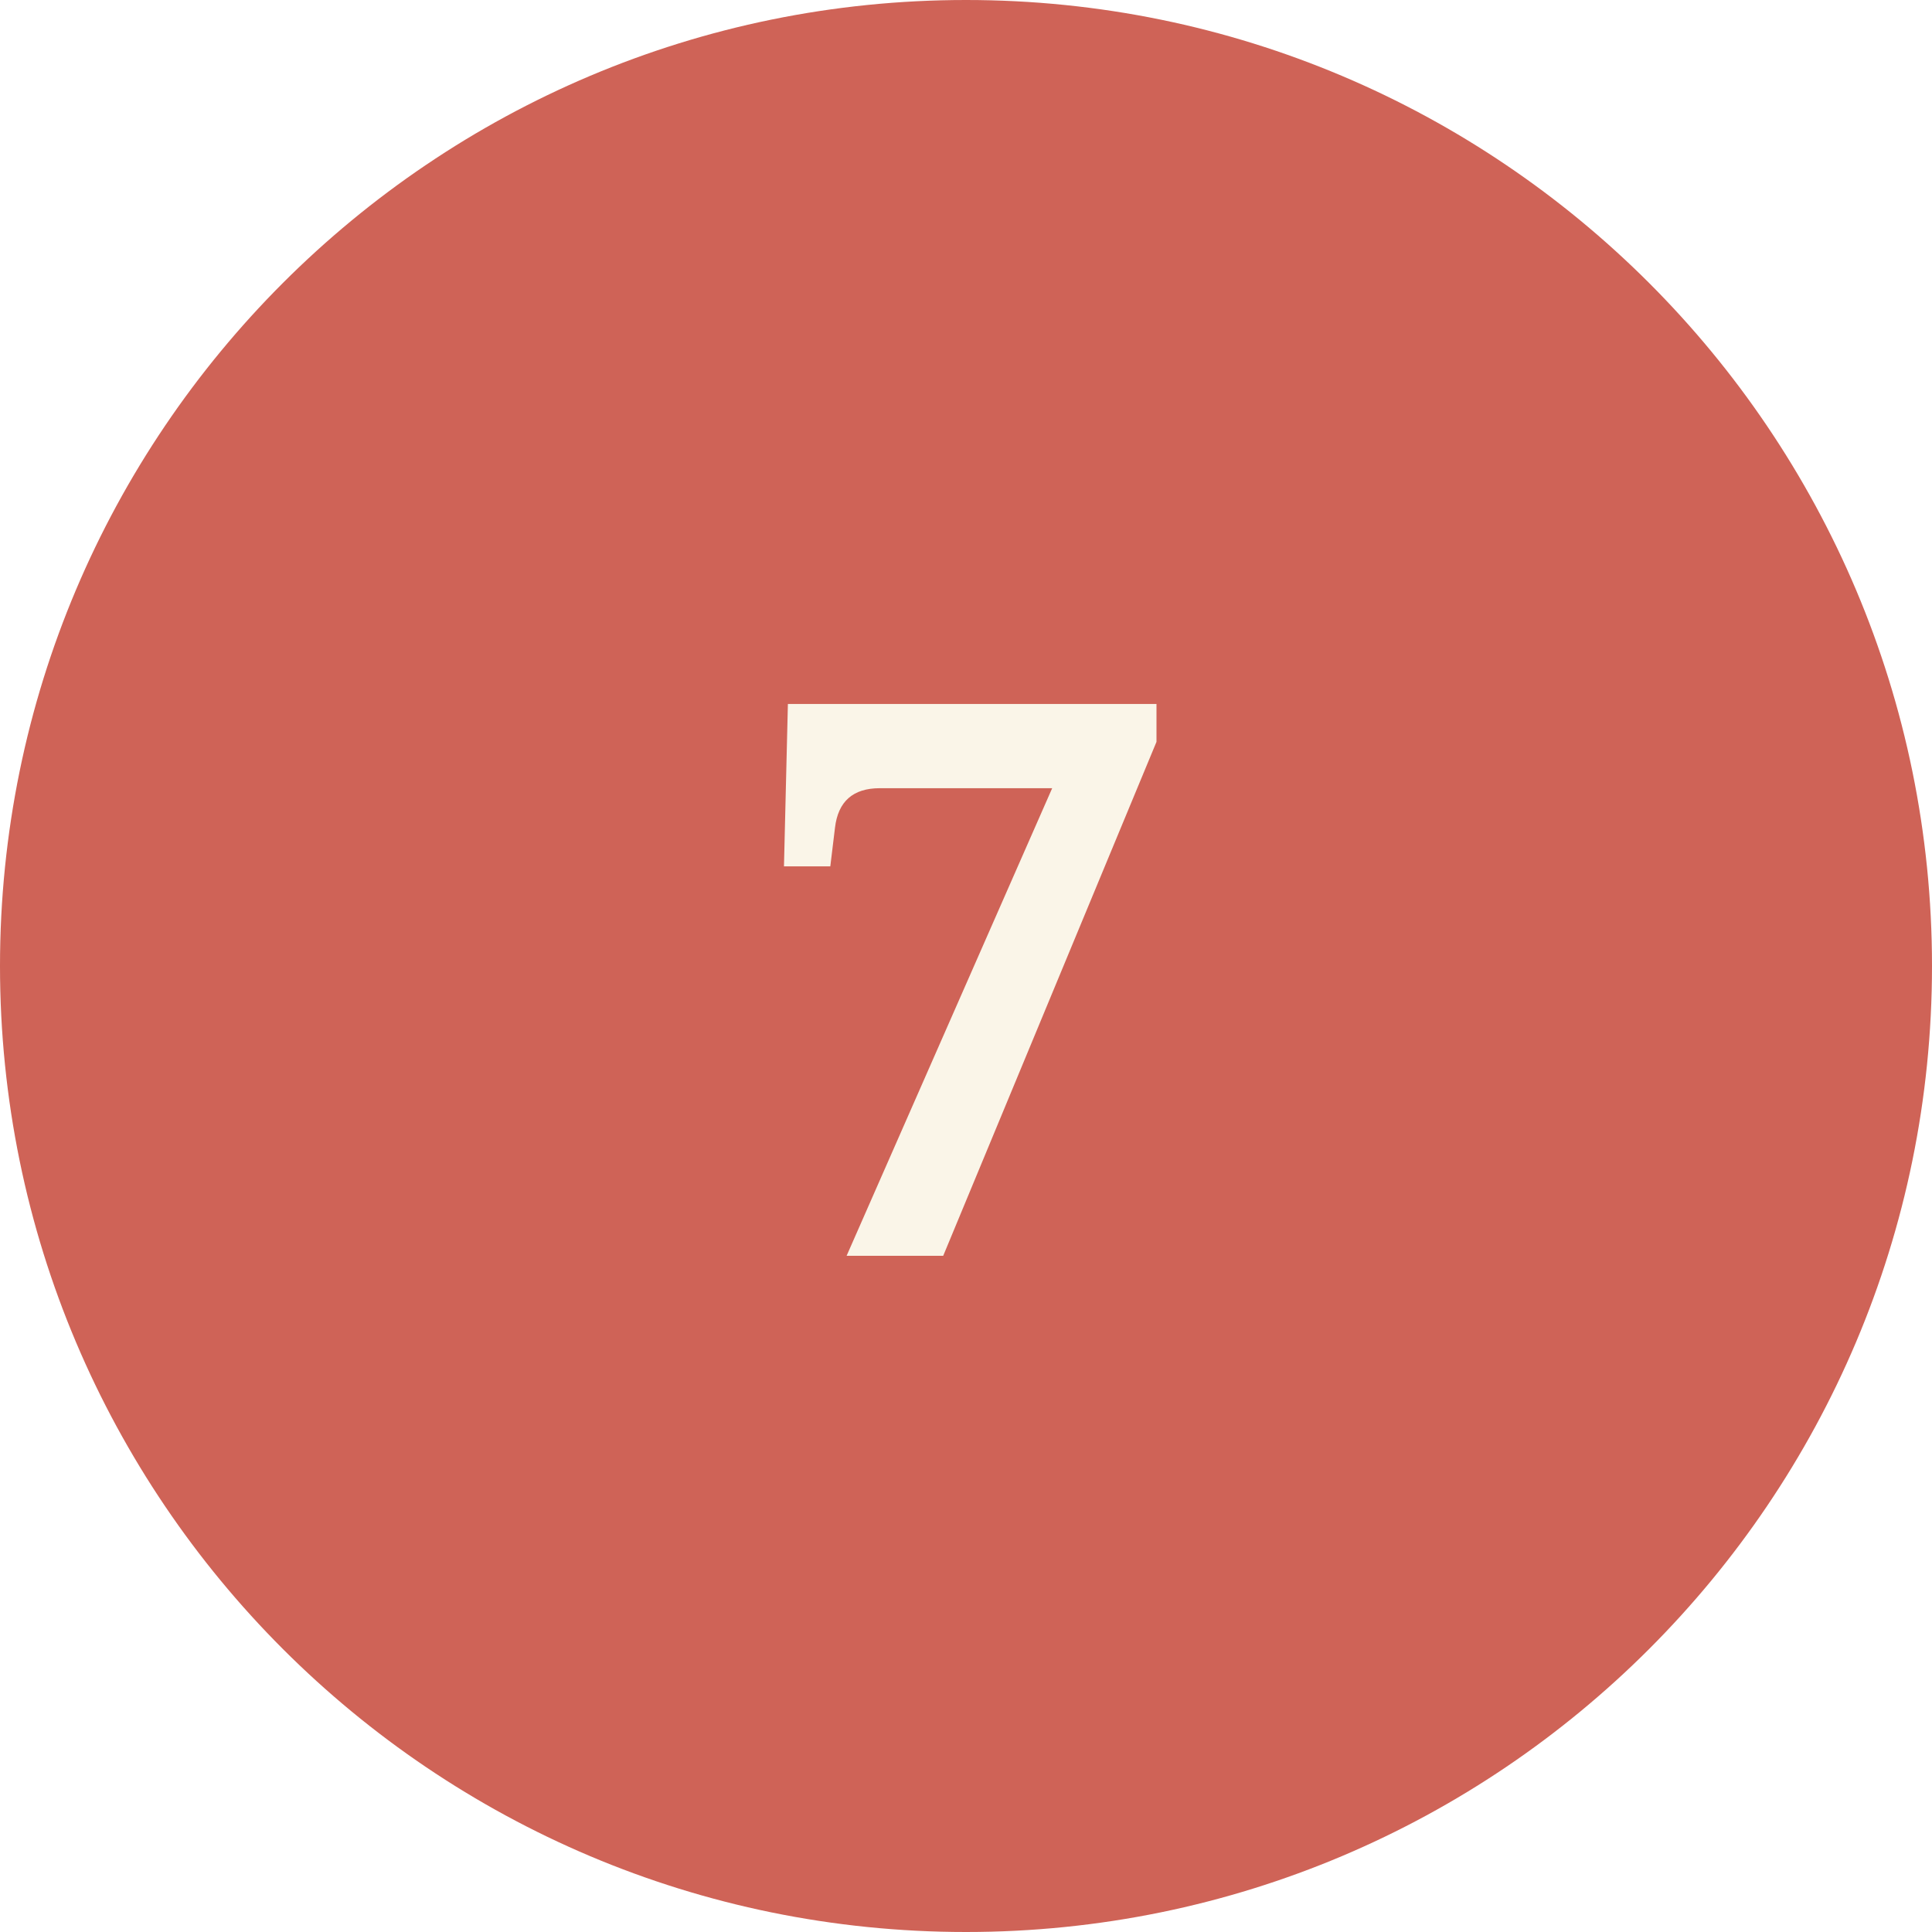
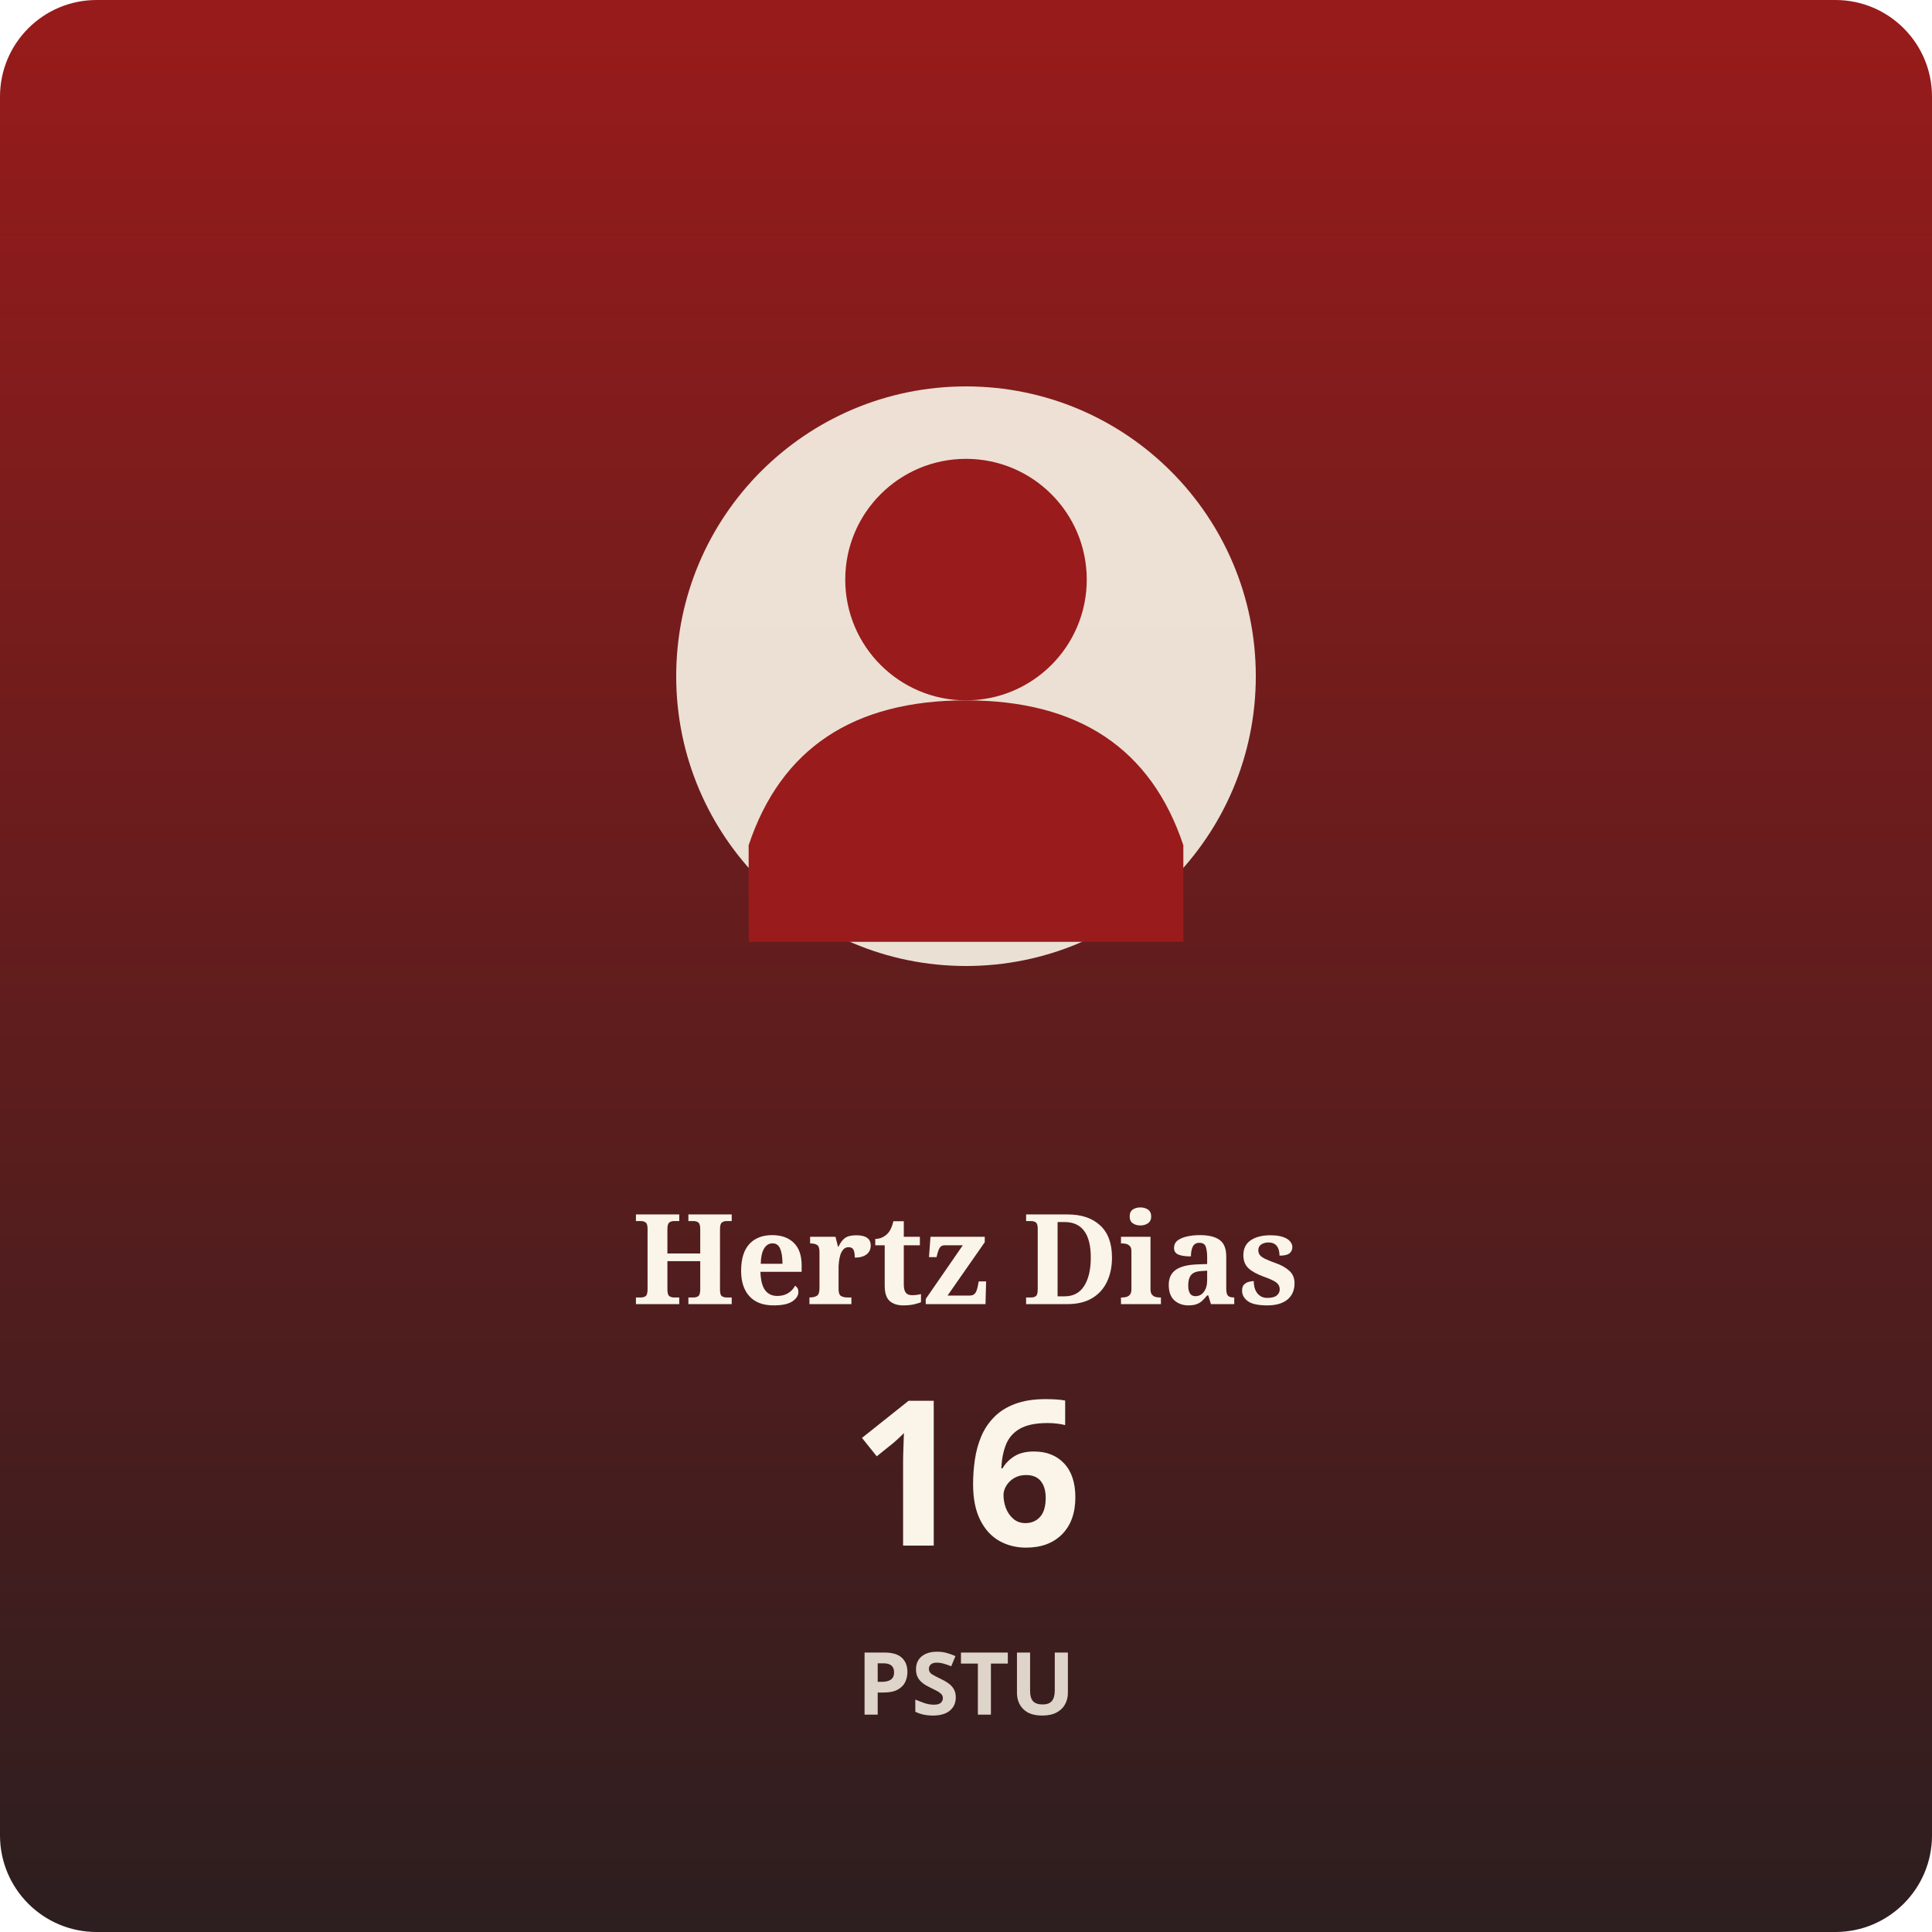
- <svg xmlns="http://www.w3.org/2000/svg" viewBox="0 0 200 200">
-   <rect width="200" height="200" rx="100" fill="#cf6357" />
-   <text x="100" y="130" text-anchor="middle" font-family="Georgia, serif" font-weight="900" font-size="80" fill="#faf5e8">7</text>
+ <svg xmlns="http://www.w3.org/2000/svg" viewBox="0 0 400 400" width="400" height="400">
+   <defs>
+     <linearGradient id="grad7" x1="0%" y1="0%" x2="0%" y2="100%">
+       <stop offset="0%" style="stop-color:#991b1b;stop-opacity:1" />
+       <stop offset="100%" style="stop-color:#2c1e1f;stop-opacity:1" />
+     </linearGradient>
+   </defs>
+   <rect width="400" height="400" fill="url(#grad7)" rx="20" />
+   <circle cx="200" cy="140" r="60" fill="#faf5e8" opacity="0.9" />
+   <circle cx="200" cy="120" r="25" fill="#991b1b" />
+   <path d="M 200 145 Q 165 145 155 175 L 155 195 L 245 195 L 245 175 Q 235 145 200 145 Z" fill="#991b1b" />
+   <text x="200" y="270" text-anchor="middle" font-family="Georgia, serif" font-weight="900" font-size="26" fill="#faf5e8">Hertz Dias</text>
+   <text x="200" y="320" text-anchor="middle" font-family="Segoe UI, sans-serif" font-weight="700" font-size="42" fill="#faf5e8">16</text>
+   <text x="200" y="355" text-anchor="middle" font-family="Segoe UI, sans-serif" font-weight="600" font-size="18" fill="#faf5e8" opacity="0.85">PSTU</text>
</svg>
